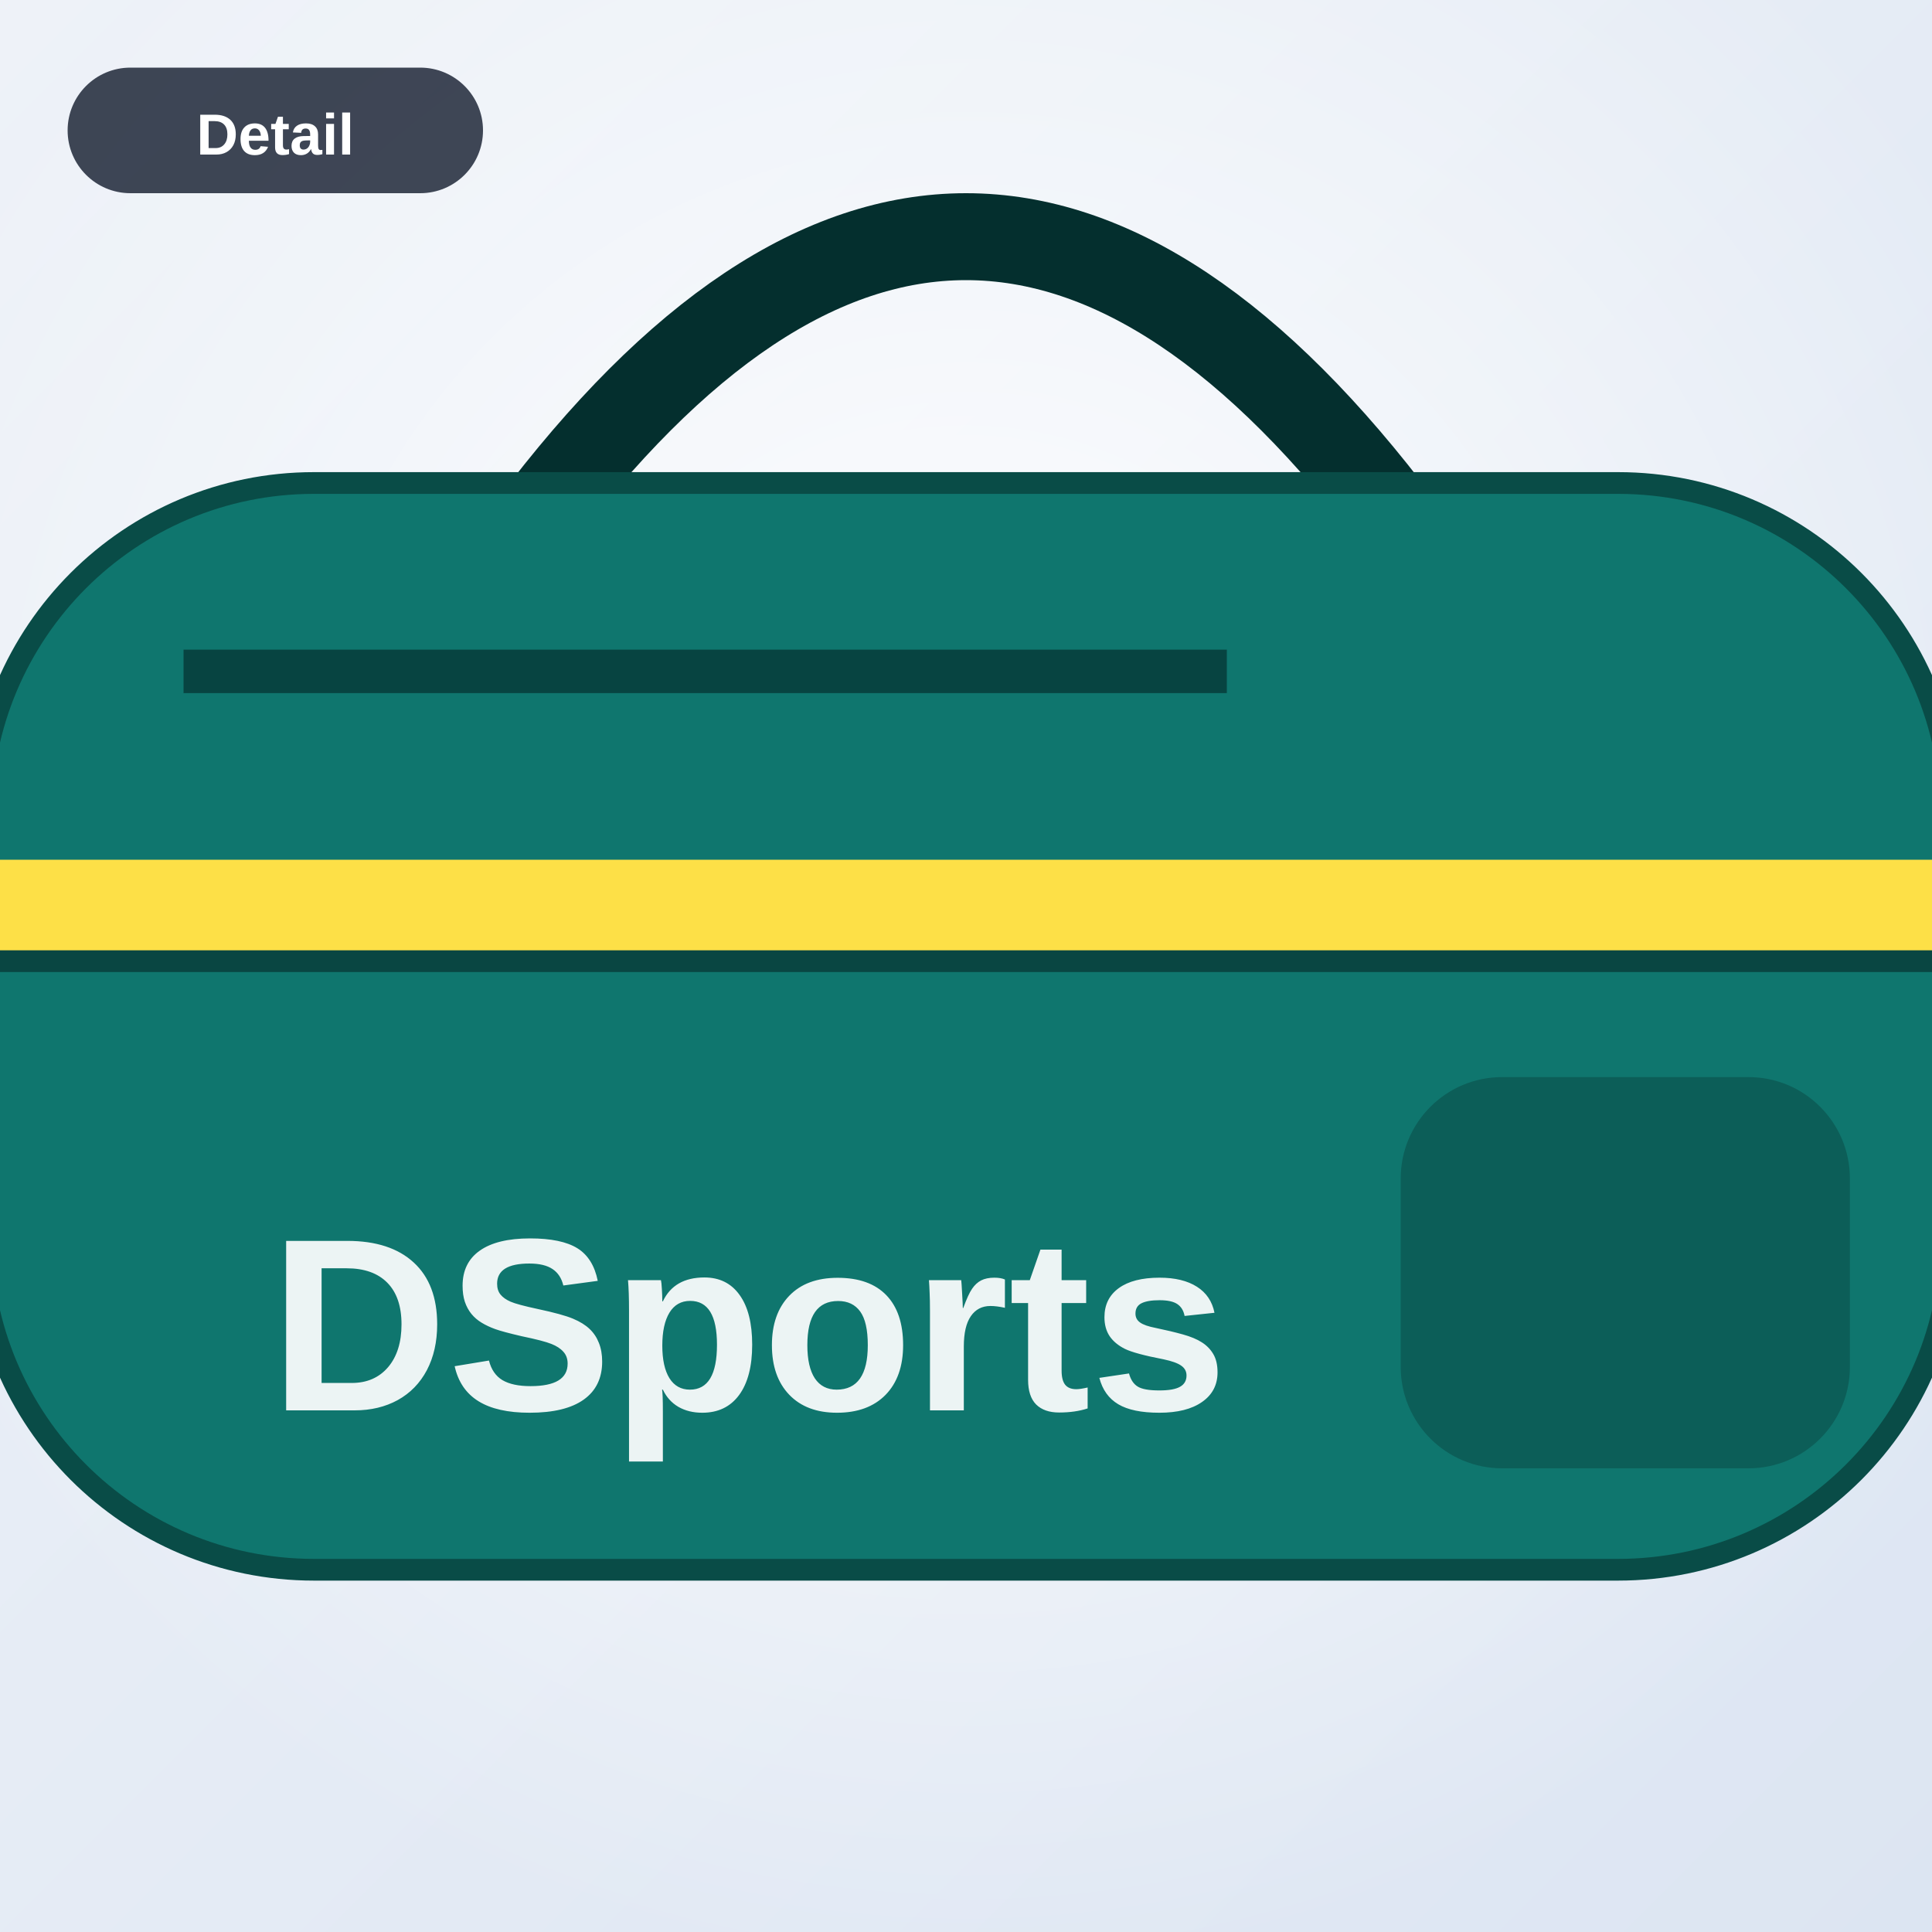
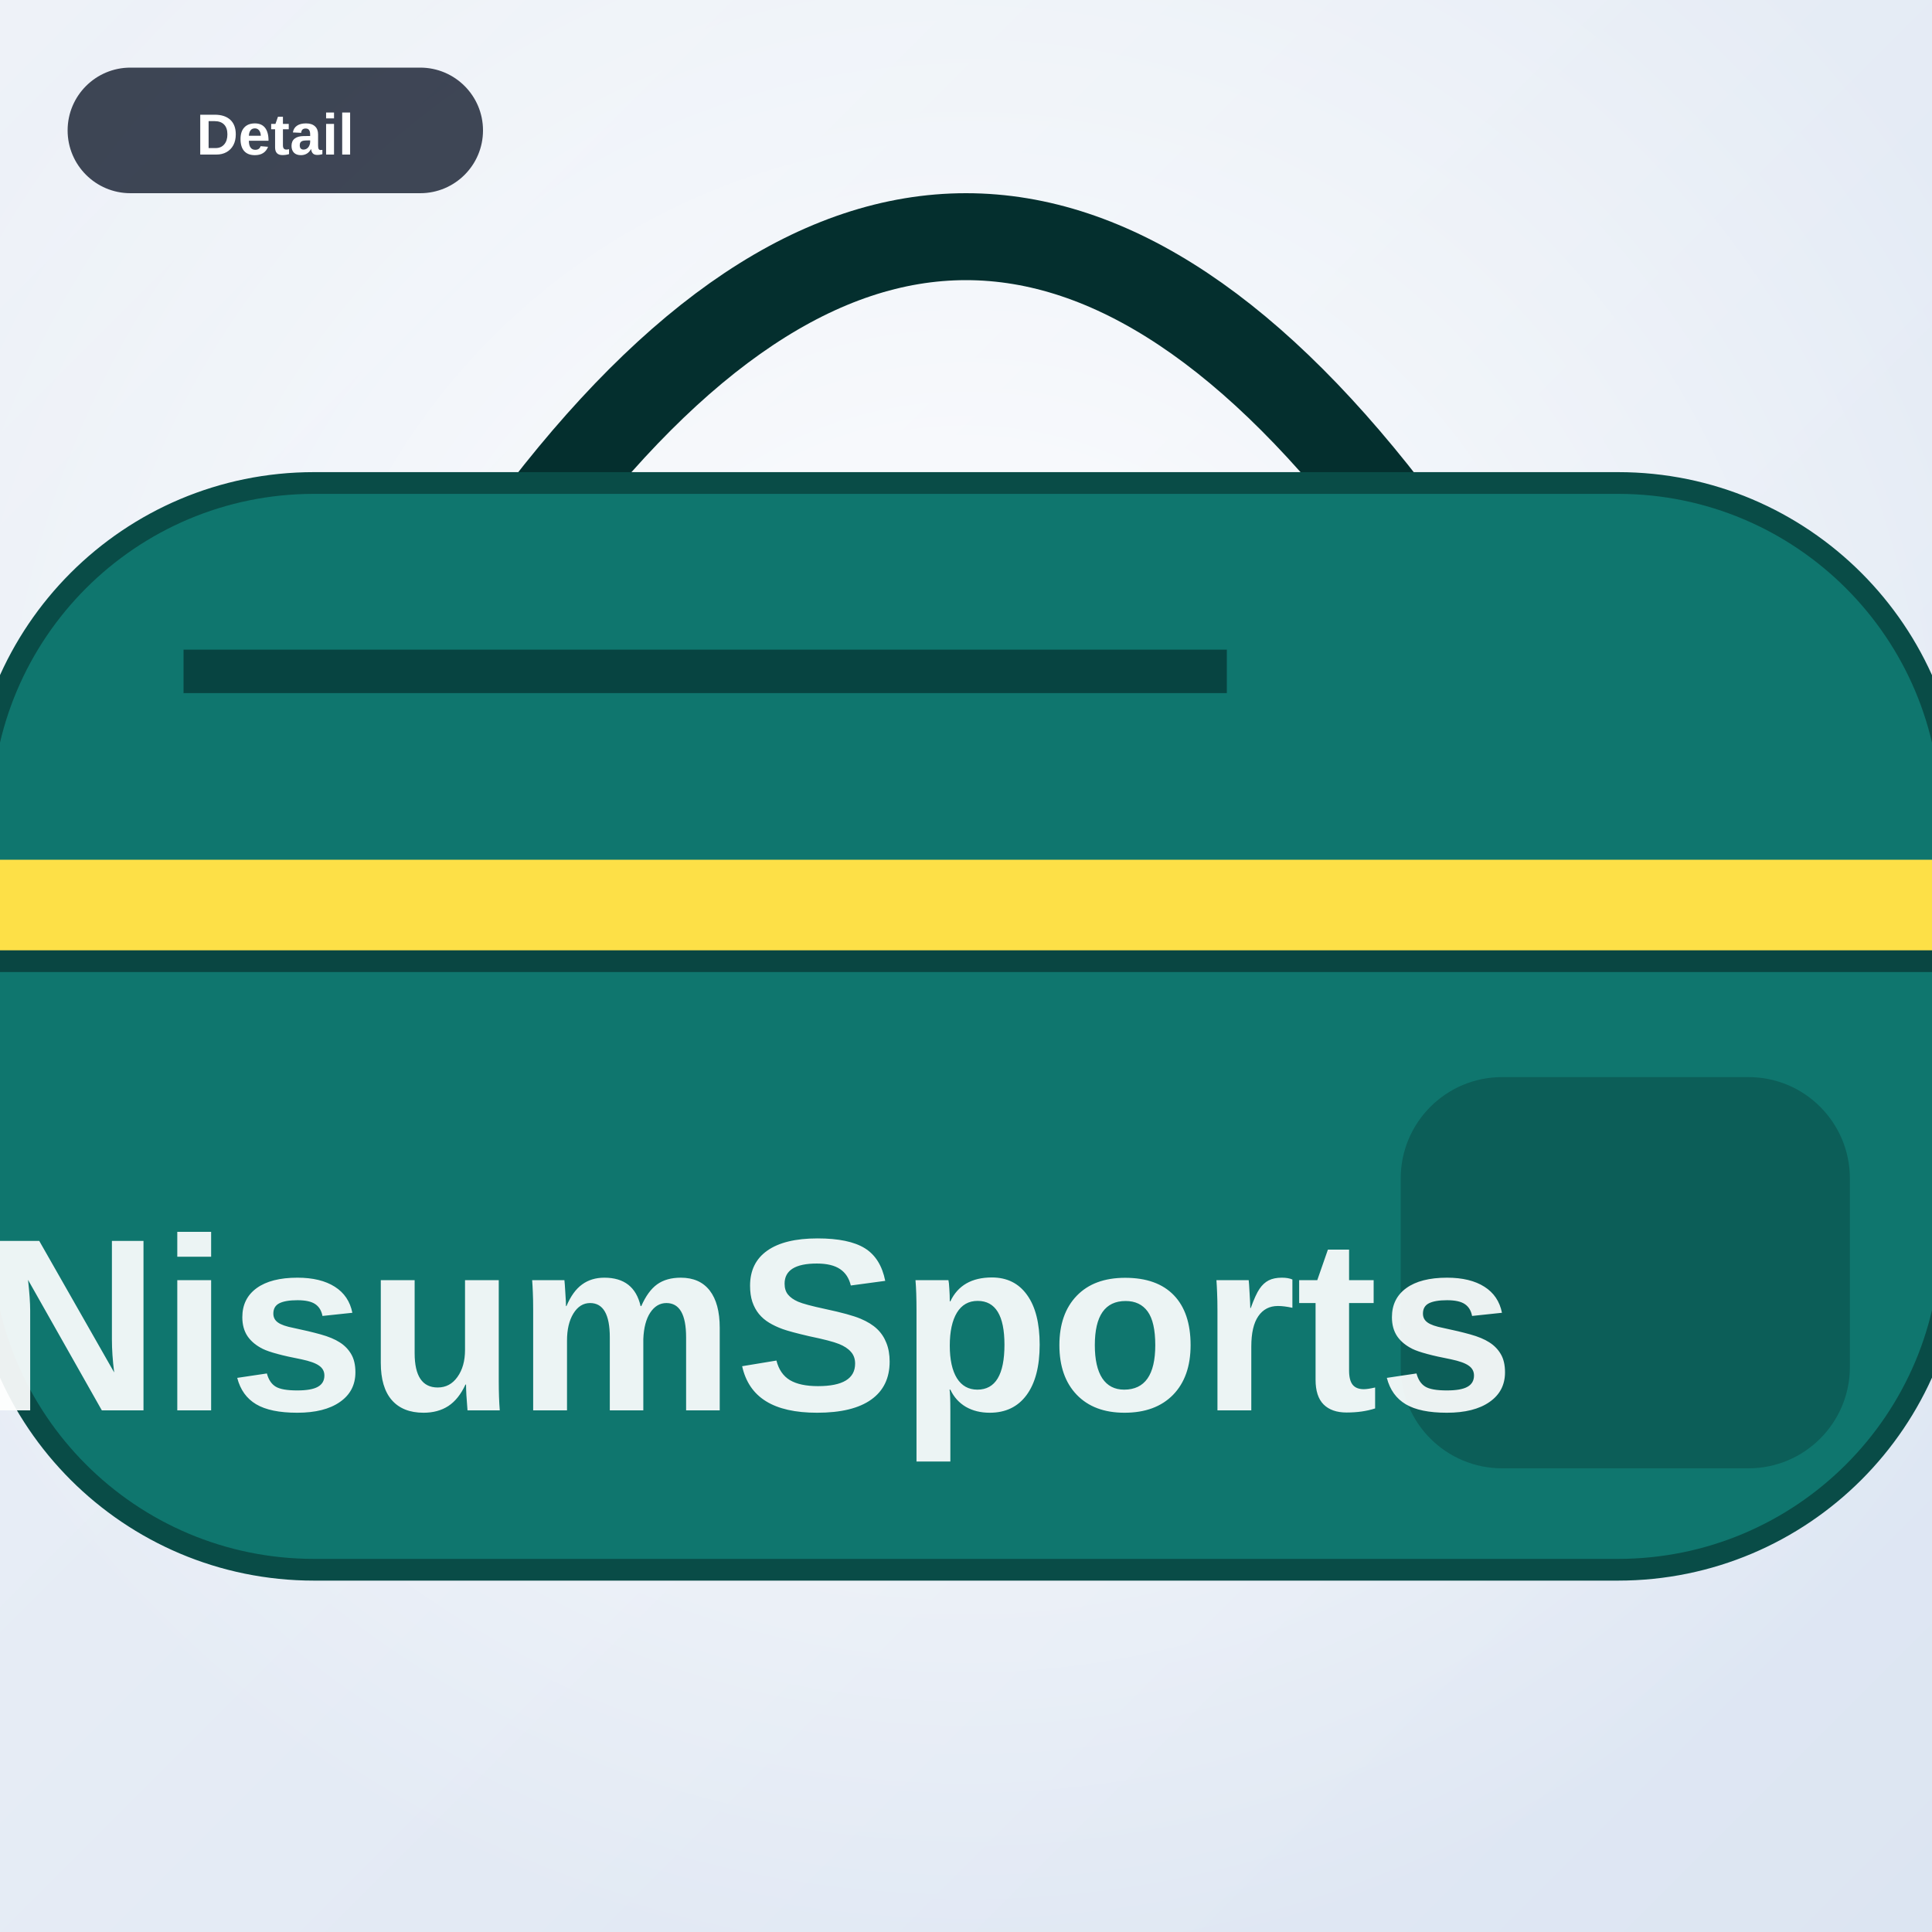
<svg xmlns="http://www.w3.org/2000/svg" viewBox="0 0 400 400" width="400" height="400" role="img" aria-label="product illustration">
  <defs>
    <linearGradient id="bg" x1="0" y1="0" x2="1" y2="1">
      <stop offset="0" stop-color="#EEF2F8" />
      <stop offset="1" stop-color="#DCE5F2" />
    </linearGradient>
    <linearGradient id="wood" x1="0" y1="0" x2="1" y2="0">
      <stop offset="0" stop-color="#F2D9A8" />
      <stop offset=".5" stop-color="#E4BE80" />
      <stop offset="1" stop-color="#C99A58" />
    </linearGradient>
    <radialGradient id="spot" cx=".5" cy=".42" r=".6">
      <stop offset="0" stop-color="#FFFFFF" stop-opacity=".95" />
      <stop offset="1" stop-color="#FFFFFF" stop-opacity="0" />
    </radialGradient>
  </defs>
  <rect width="400" height="400" fill="url(#bg)" />
  <rect width="400" height="400" fill="url(#spot)" />
  <g transform="translate(200 214) scale(1.5) translate(-200 -200)">
    <path d="M140 130Q200 50 260 130" stroke="#042F2E" stroke-width="12" fill="none" />
    <rect x="64" y="124" width="272" height="150" rx="46" fill="#0F766E" stroke="#094C47" stroke-width="3" />
    <rect x="64" y="176" width="272" height="14" fill="#FDE047" />
    <path d="M64 190H336" stroke="#094642" stroke-width="3" />
    <rect x="260" y="206" width="62" height="54" rx="14" fill="#0C5E58" />
    <path d="M92 150H236" stroke="#042F2E" stroke-width="6" opacity=".7" />
-     <text x="170" y="252" font-size="34" font-family="Arial" font-weight="800" text-anchor="middle" fill="#FFFFFF" opacity=".92">DSports</text>
+     <text x="170" y="252" font-size="34" font-family="Arial" font-weight="800" text-anchor="middle" fill="#FFFFFF" opacity=".92">NisumSports</text>
  </g>
  <g>
    <rect x="14" y="14" width="86" height="26" rx="13" fill="#0B1426" opacity=".78" />
    <text x="57" y="32" font-size="12" font-family="Arial" font-weight="700" text-anchor="middle" fill="#FFFFFF">Detail</text>
  </g>
</svg>
